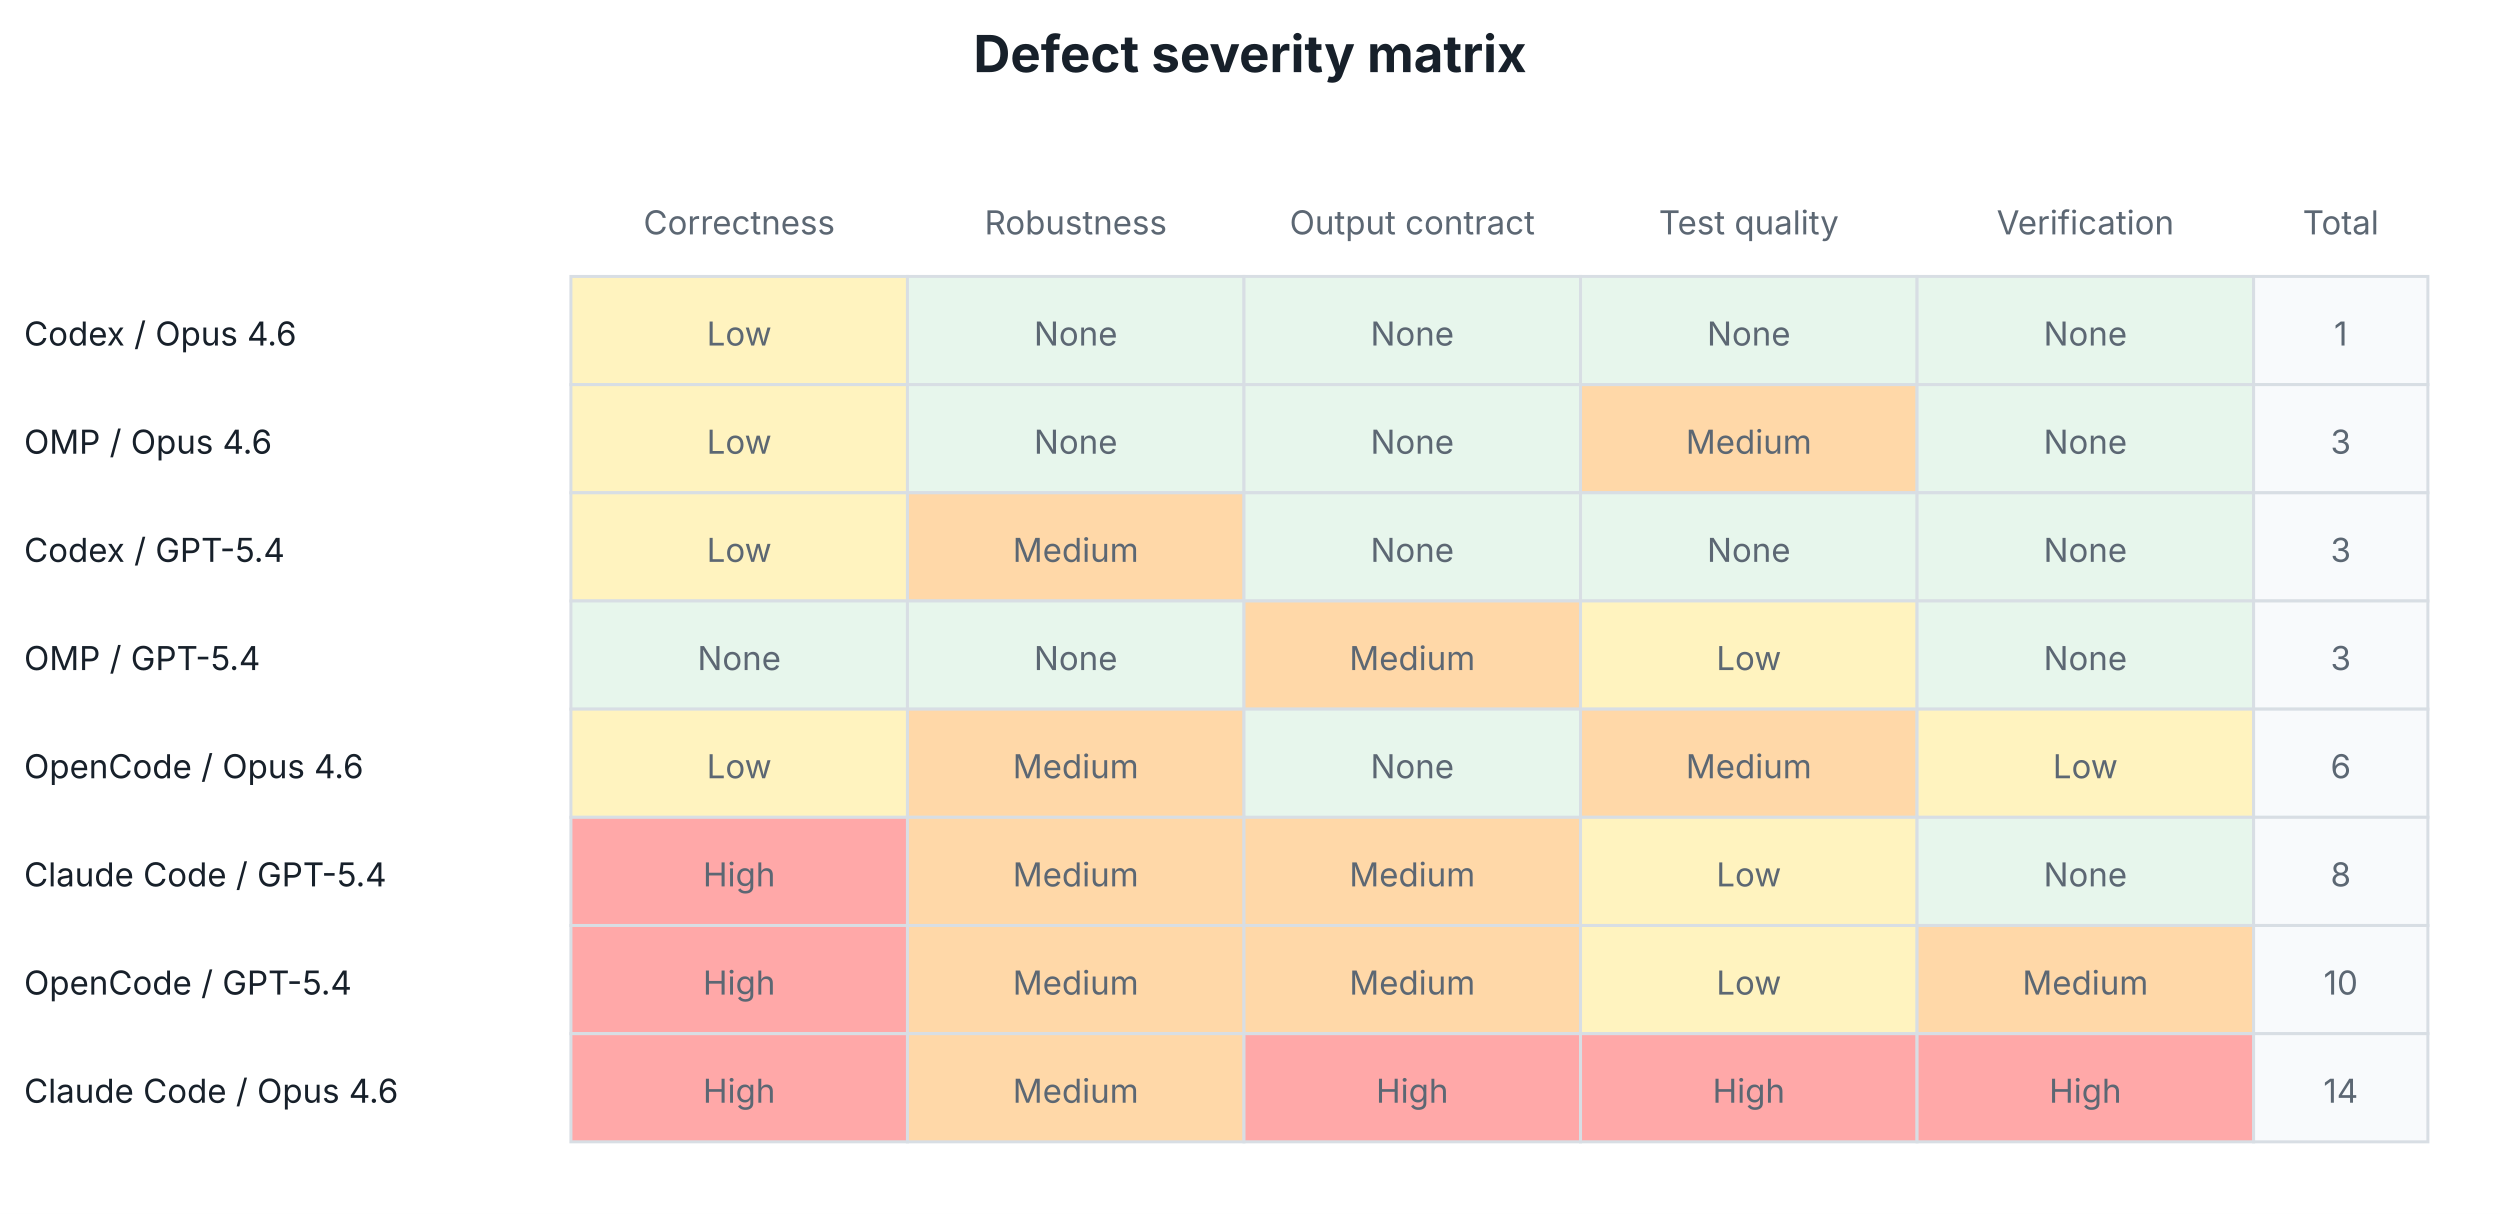
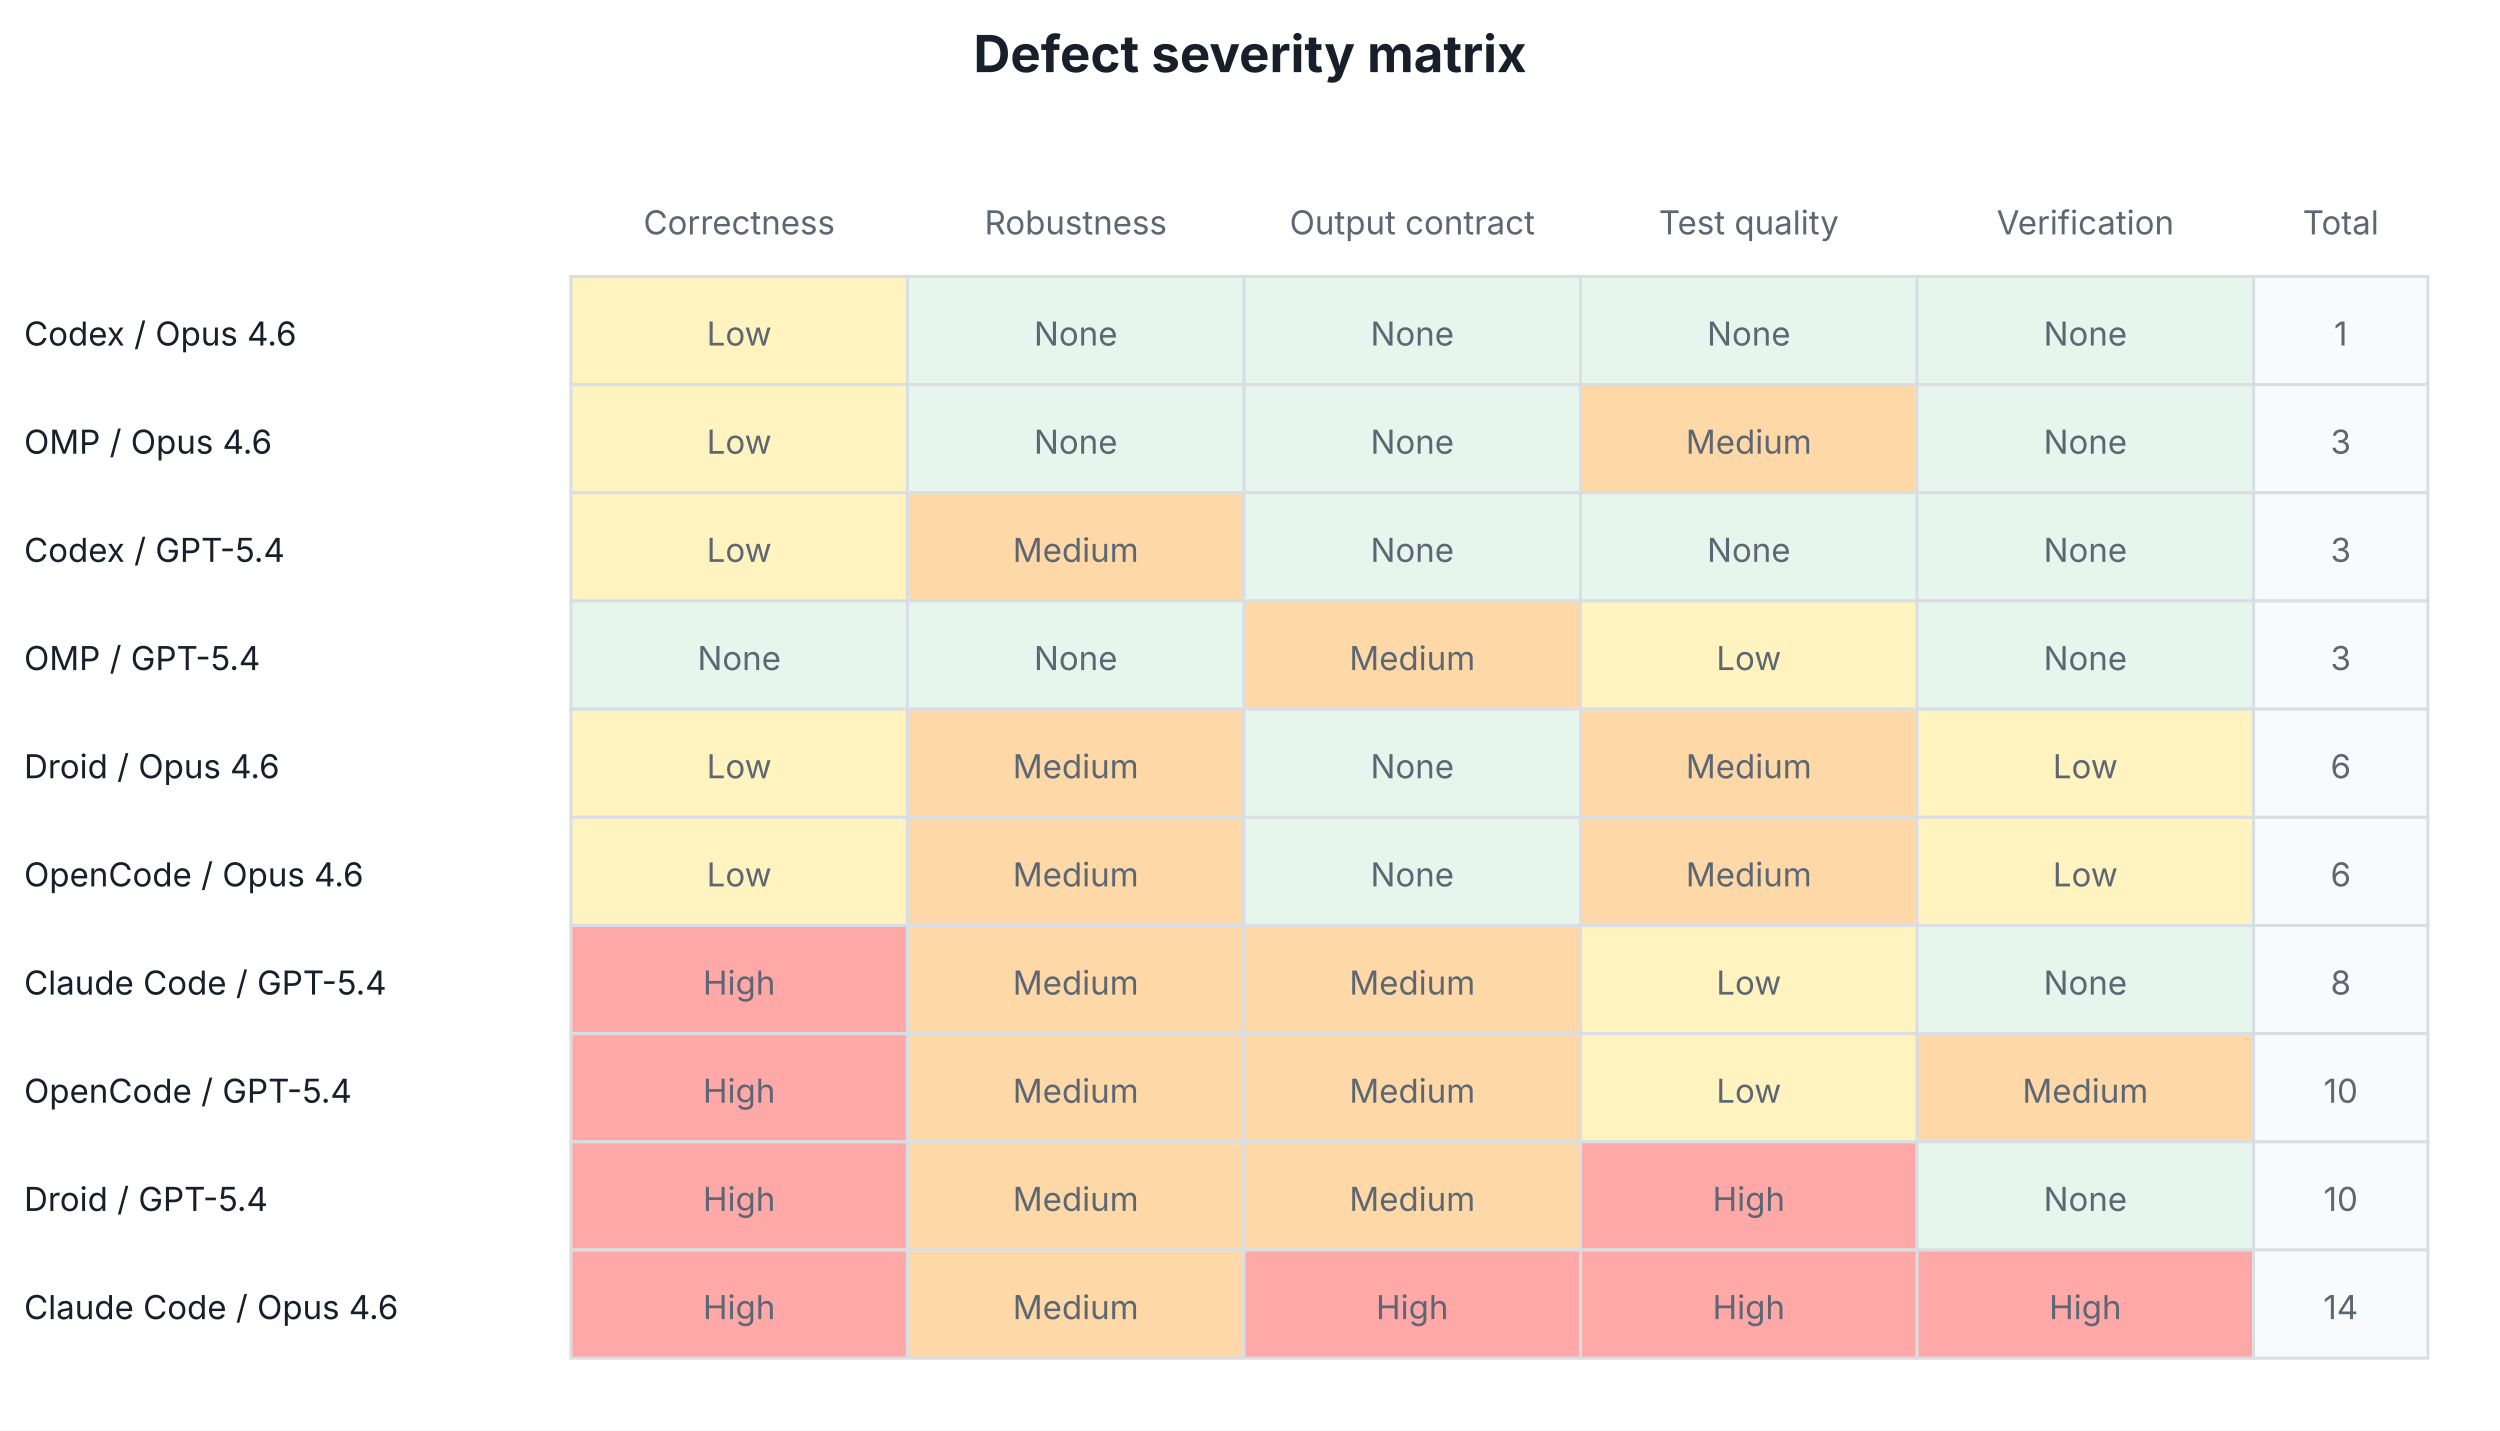
- <svg xmlns="http://www.w3.org/2000/svg" viewBox="0 0 832 404" role="img" aria-label="Defect severity matrix">
+ <svg xmlns="http://www.w3.org/2000/svg" viewBox="0 0 832 476" role="img" aria-label="Defect severity matrix">
  <style>
.axis { stroke: #64748b; stroke-width: 1; }
.gridline { stroke: #e2e8f0; stroke-width: 1; }
.svg-title { text-anchor: middle; font: 700 17px -apple-system, BlinkMacSystemFont, 'Segoe UI', sans-serif; fill: #17202a; }
.axis-label { text-anchor: middle; font: 12px -apple-system, BlinkMacSystemFont, 'Segoe UI', sans-serif; fill: #5c6773; }
.small-label { font: 11px -apple-system, BlinkMacSystemFont, 'Segoe UI', sans-serif; fill: #17202a; }
.tick { text-anchor: middle; font: 11px -apple-system, BlinkMacSystemFont, 'Segoe UI', sans-serif; fill: #5c6773; }
.right { text-anchor: end; }
.legend { font: 12px -apple-system, BlinkMacSystemFont, 'Segoe UI', sans-serif; fill: #5c6773; }
</style>
  <rect width="100%" height="100%" fill="#ffffff" />
  <text x="416" y="24" class="svg-title">Defect severity matrix</text>
  <text x="246" y="78" class="tick">Correctness</text>
  <text x="358" y="78" class="tick">Robustness</text>
  <text x="470" y="78" class="tick">Output contract</text>
  <text x="582" y="78" class="tick">Test quality</text>
  <text x="694" y="78" class="tick">Verification</text>
  <text x="779" y="78" class="tick">Total</text>
  <text x="8" y="115" class="small-label">Codex / Opus 4.6</text>
  <rect x="190" y="92" width="112" height="36" fill="#fff3bf" stroke="#d8dee4" />
  <text x="246" y="115" class="tick">Low</text>
  <rect x="302" y="92" width="112" height="36" fill="#e7f6ec" stroke="#d8dee4" />
  <text x="358" y="115" class="tick">None</text>
  <rect x="414" y="92" width="112" height="36" fill="#e7f6ec" stroke="#d8dee4" />
  <text x="470" y="115" class="tick">None</text>
  <rect x="526" y="92" width="112" height="36" fill="#e7f6ec" stroke="#d8dee4" />
  <text x="582" y="115" class="tick">None</text>
  <rect x="638" y="92" width="112" height="36" fill="#e7f6ec" stroke="#d8dee4" />
  <text x="694" y="115" class="tick">None</text>
  <rect x="750" y="92" width="58" height="36" fill="#f8fafc" stroke="#d8dee4" />
  <text x="779" y="115" class="tick">1</text>
  <text x="8" y="151" class="small-label">OMP / Opus 4.6</text>
  <rect x="190" y="128" width="112" height="36" fill="#fff3bf" stroke="#d8dee4" />
  <text x="246" y="151" class="tick">Low</text>
  <rect x="302" y="128" width="112" height="36" fill="#e7f6ec" stroke="#d8dee4" />
  <text x="358" y="151" class="tick">None</text>
  <rect x="414" y="128" width="112" height="36" fill="#e7f6ec" stroke="#d8dee4" />
  <text x="470" y="151" class="tick">None</text>
  <rect x="526" y="128" width="112" height="36" fill="#ffd8a8" stroke="#d8dee4" />
  <text x="582" y="151" class="tick">Medium</text>
  <rect x="638" y="128" width="112" height="36" fill="#e7f6ec" stroke="#d8dee4" />
  <text x="694" y="151" class="tick">None</text>
  <rect x="750" y="128" width="58" height="36" fill="#f8fafc" stroke="#d8dee4" />
  <text x="779" y="151" class="tick">3</text>
  <text x="8" y="187" class="small-label">Codex / GPT-5.4</text>
  <rect x="190" y="164" width="112" height="36" fill="#fff3bf" stroke="#d8dee4" />
  <text x="246" y="187" class="tick">Low</text>
  <rect x="302" y="164" width="112" height="36" fill="#ffd8a8" stroke="#d8dee4" />
  <text x="358" y="187" class="tick">Medium</text>
  <rect x="414" y="164" width="112" height="36" fill="#e7f6ec" stroke="#d8dee4" />
  <text x="470" y="187" class="tick">None</text>
  <rect x="526" y="164" width="112" height="36" fill="#e7f6ec" stroke="#d8dee4" />
  <text x="582" y="187" class="tick">None</text>
  <rect x="638" y="164" width="112" height="36" fill="#e7f6ec" stroke="#d8dee4" />
  <text x="694" y="187" class="tick">None</text>
  <rect x="750" y="164" width="58" height="36" fill="#f8fafc" stroke="#d8dee4" />
  <text x="779" y="187" class="tick">3</text>
  <text x="8" y="223" class="small-label">OMP / GPT-5.4</text>
  <rect x="190" y="200" width="112" height="36" fill="#e7f6ec" stroke="#d8dee4" />
  <text x="246" y="223" class="tick">None</text>
  <rect x="302" y="200" width="112" height="36" fill="#e7f6ec" stroke="#d8dee4" />
  <text x="358" y="223" class="tick">None</text>
  <rect x="414" y="200" width="112" height="36" fill="#ffd8a8" stroke="#d8dee4" />
  <text x="470" y="223" class="tick">Medium</text>
  <rect x="526" y="200" width="112" height="36" fill="#fff3bf" stroke="#d8dee4" />
  <text x="582" y="223" class="tick">Low</text>
  <rect x="638" y="200" width="112" height="36" fill="#e7f6ec" stroke="#d8dee4" />
  <text x="694" y="223" class="tick">None</text>
  <rect x="750" y="200" width="58" height="36" fill="#f8fafc" stroke="#d8dee4" />
  <text x="779" y="223" class="tick">3</text>
-   <text x="8" y="259" class="small-label">OpenCode / Opus 4.6</text>
+   <text x="8" y="259" class="small-label">Droid / Opus 4.6</text>
  <rect x="190" y="236" width="112" height="36" fill="#fff3bf" stroke="#d8dee4" />
  <text x="246" y="259" class="tick">Low</text>
  <rect x="302" y="236" width="112" height="36" fill="#ffd8a8" stroke="#d8dee4" />
  <text x="358" y="259" class="tick">Medium</text>
  <rect x="414" y="236" width="112" height="36" fill="#e7f6ec" stroke="#d8dee4" />
  <text x="470" y="259" class="tick">None</text>
  <rect x="526" y="236" width="112" height="36" fill="#ffd8a8" stroke="#d8dee4" />
  <text x="582" y="259" class="tick">Medium</text>
  <rect x="638" y="236" width="112" height="36" fill="#fff3bf" stroke="#d8dee4" />
  <text x="694" y="259" class="tick">Low</text>
  <rect x="750" y="236" width="58" height="36" fill="#f8fafc" stroke="#d8dee4" />
  <text x="779" y="259" class="tick">6</text>
-   <text x="8" y="295" class="small-label">Claude Code / GPT-5.4</text>
-   <rect x="190" y="272" width="112" height="36" fill="#ffa8a8" stroke="#d8dee4" />
-   <text x="246" y="295" class="tick">High</text>
+   <text x="8" y="295" class="small-label">OpenCode / Opus 4.6</text>
+   <rect x="190" y="272" width="112" height="36" fill="#fff3bf" stroke="#d8dee4" />
+   <text x="246" y="295" class="tick">Low</text>
  <rect x="302" y="272" width="112" height="36" fill="#ffd8a8" stroke="#d8dee4" />
  <text x="358" y="295" class="tick">Medium</text>
-   <rect x="414" y="272" width="112" height="36" fill="#ffd8a8" stroke="#d8dee4" />
-   <text x="470" y="295" class="tick">Medium</text>
-   <rect x="526" y="272" width="112" height="36" fill="#fff3bf" stroke="#d8dee4" />
-   <text x="582" y="295" class="tick">Low</text>
-   <rect x="638" y="272" width="112" height="36" fill="#e7f6ec" stroke="#d8dee4" />
-   <text x="694" y="295" class="tick">None</text>
+   <rect x="414" y="272" width="112" height="36" fill="#e7f6ec" stroke="#d8dee4" />
+   <text x="470" y="295" class="tick">None</text>
+   <rect x="526" y="272" width="112" height="36" fill="#ffd8a8" stroke="#d8dee4" />
+   <text x="582" y="295" class="tick">Medium</text>
+   <rect x="638" y="272" width="112" height="36" fill="#fff3bf" stroke="#d8dee4" />
+   <text x="694" y="295" class="tick">Low</text>
  <rect x="750" y="272" width="58" height="36" fill="#f8fafc" stroke="#d8dee4" />
-   <text x="779" y="295" class="tick">8</text>
-   <text x="8" y="331" class="small-label">OpenCode / GPT-5.4</text>
+   <text x="779" y="295" class="tick">6</text>
+   <text x="8" y="331" class="small-label">Claude Code / GPT-5.4</text>
  <rect x="190" y="308" width="112" height="36" fill="#ffa8a8" stroke="#d8dee4" />
  <text x="246" y="331" class="tick">High</text>
  <rect x="302" y="308" width="112" height="36" fill="#ffd8a8" stroke="#d8dee4" />
  <text x="358" y="331" class="tick">Medium</text>
  <rect x="414" y="308" width="112" height="36" fill="#ffd8a8" stroke="#d8dee4" />
  <text x="470" y="331" class="tick">Medium</text>
  <rect x="526" y="308" width="112" height="36" fill="#fff3bf" stroke="#d8dee4" />
  <text x="582" y="331" class="tick">Low</text>
-   <rect x="638" y="308" width="112" height="36" fill="#ffd8a8" stroke="#d8dee4" />
-   <text x="694" y="331" class="tick">Medium</text>
+   <rect x="638" y="308" width="112" height="36" fill="#e7f6ec" stroke="#d8dee4" />
+   <text x="694" y="331" class="tick">None</text>
  <rect x="750" y="308" width="58" height="36" fill="#f8fafc" stroke="#d8dee4" />
-   <text x="779" y="331" class="tick">10</text>
-   <text x="8" y="367" class="small-label">Claude Code / Opus 4.6</text>
+   <text x="779" y="331" class="tick">8</text>
+   <text x="8" y="367" class="small-label">OpenCode / GPT-5.4</text>
  <rect x="190" y="344" width="112" height="36" fill="#ffa8a8" stroke="#d8dee4" />
  <text x="246" y="367" class="tick">High</text>
  <rect x="302" y="344" width="112" height="36" fill="#ffd8a8" stroke="#d8dee4" />
  <text x="358" y="367" class="tick">Medium</text>
-   <rect x="414" y="344" width="112" height="36" fill="#ffa8a8" stroke="#d8dee4" />
-   <text x="470" y="367" class="tick">High</text>
-   <rect x="526" y="344" width="112" height="36" fill="#ffa8a8" stroke="#d8dee4" />
-   <text x="582" y="367" class="tick">High</text>
-   <rect x="638" y="344" width="112" height="36" fill="#ffa8a8" stroke="#d8dee4" />
-   <text x="694" y="367" class="tick">High</text>
+   <rect x="414" y="344" width="112" height="36" fill="#ffd8a8" stroke="#d8dee4" />
+   <text x="470" y="367" class="tick">Medium</text>
+   <rect x="526" y="344" width="112" height="36" fill="#fff3bf" stroke="#d8dee4" />
+   <text x="582" y="367" class="tick">Low</text>
+   <rect x="638" y="344" width="112" height="36" fill="#ffd8a8" stroke="#d8dee4" />
+   <text x="694" y="367" class="tick">Medium</text>
  <rect x="750" y="344" width="58" height="36" fill="#f8fafc" stroke="#d8dee4" />
-   <text x="779" y="367" class="tick">14</text>
+   <text x="779" y="367" class="tick">10</text>
+   <text x="8" y="403" class="small-label">Droid / GPT-5.4</text>
+   <rect x="190" y="380" width="112" height="36" fill="#ffa8a8" stroke="#d8dee4" />
+   <text x="246" y="403" class="tick">High</text>
+   <rect x="302" y="380" width="112" height="36" fill="#ffd8a8" stroke="#d8dee4" />
+   <text x="358" y="403" class="tick">Medium</text>
+   <rect x="414" y="380" width="112" height="36" fill="#ffd8a8" stroke="#d8dee4" />
+   <text x="470" y="403" class="tick">Medium</text>
+   <rect x="526" y="380" width="112" height="36" fill="#ffa8a8" stroke="#d8dee4" />
+   <text x="582" y="403" class="tick">High</text>
+   <rect x="638" y="380" width="112" height="36" fill="#e7f6ec" stroke="#d8dee4" />
+   <text x="694" y="403" class="tick">None</text>
+   <rect x="750" y="380" width="58" height="36" fill="#f8fafc" stroke="#d8dee4" />
+   <text x="779" y="403" class="tick">10</text>
+   <text x="8" y="439" class="small-label">Claude Code / Opus 4.6</text>
+   <rect x="190" y="416" width="112" height="36" fill="#ffa8a8" stroke="#d8dee4" />
+   <text x="246" y="439" class="tick">High</text>
+   <rect x="302" y="416" width="112" height="36" fill="#ffd8a8" stroke="#d8dee4" />
+   <text x="358" y="439" class="tick">Medium</text>
+   <rect x="414" y="416" width="112" height="36" fill="#ffa8a8" stroke="#d8dee4" />
+   <text x="470" y="439" class="tick">High</text>
+   <rect x="526" y="416" width="112" height="36" fill="#ffa8a8" stroke="#d8dee4" />
+   <text x="582" y="439" class="tick">High</text>
+   <rect x="638" y="416" width="112" height="36" fill="#ffa8a8" stroke="#d8dee4" />
+   <text x="694" y="439" class="tick">High</text>
+   <rect x="750" y="416" width="58" height="36" fill="#f8fafc" stroke="#d8dee4" />
+   <text x="779" y="439" class="tick">14</text>
</svg>
